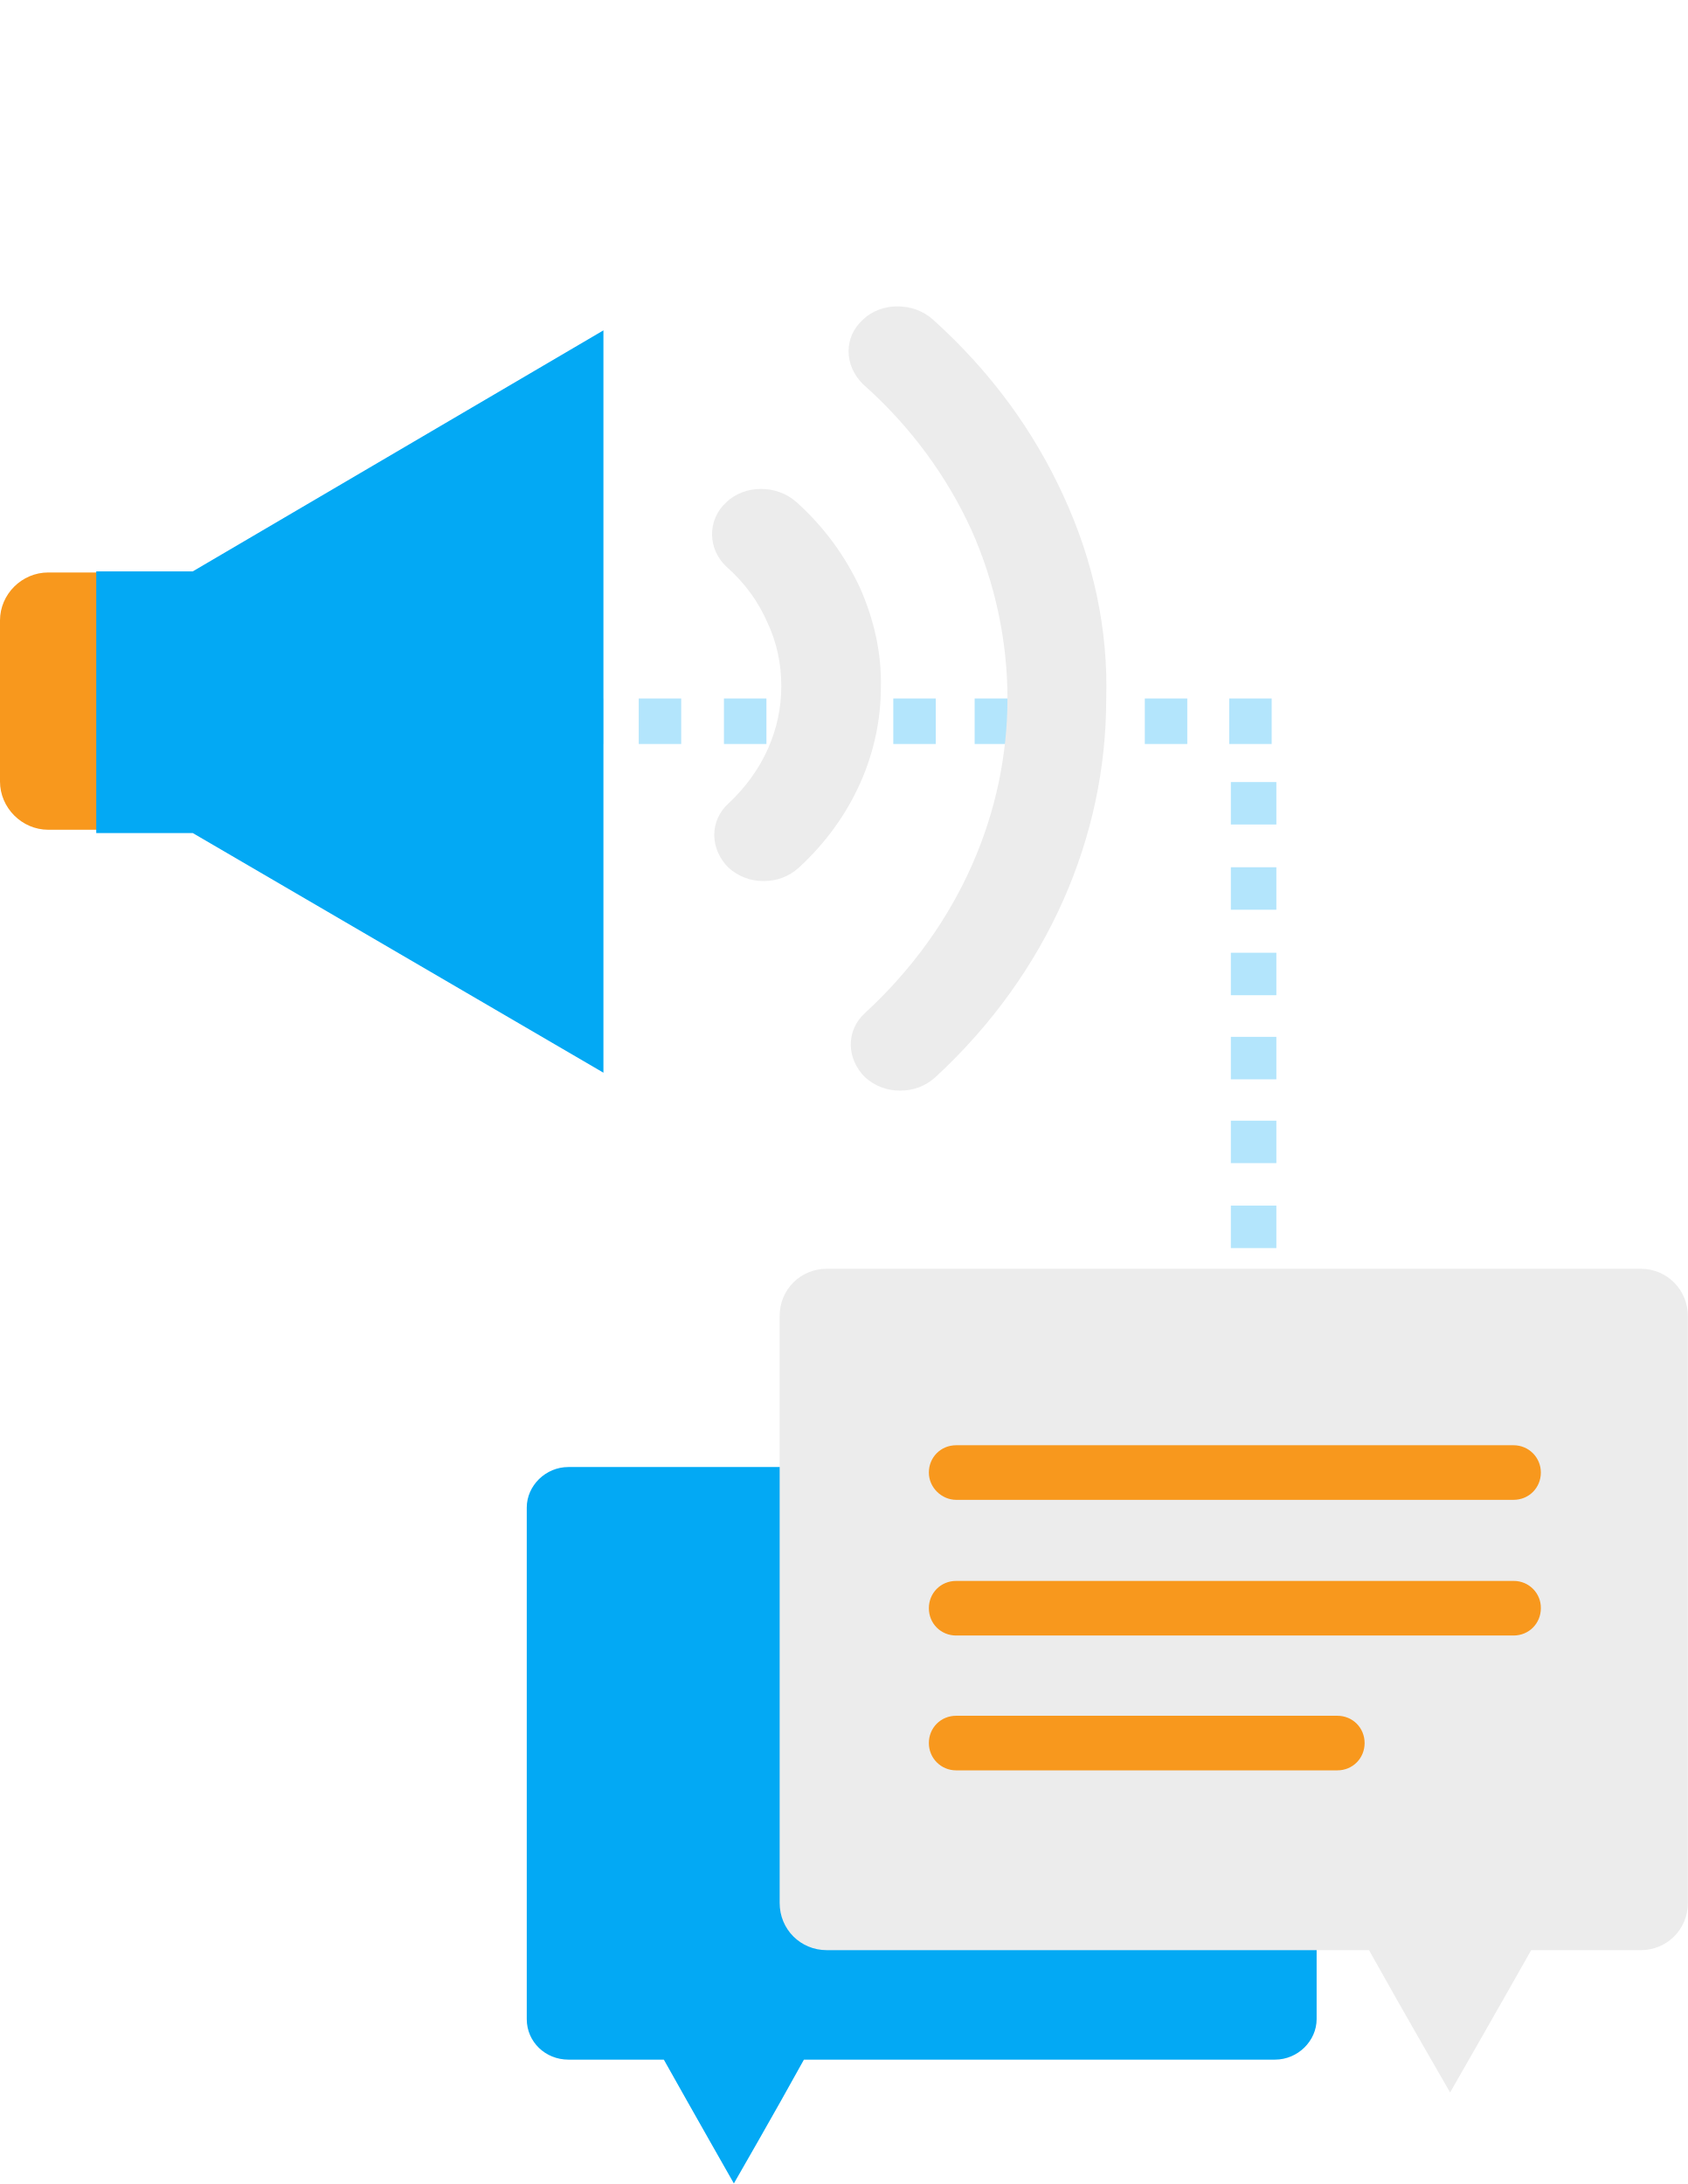
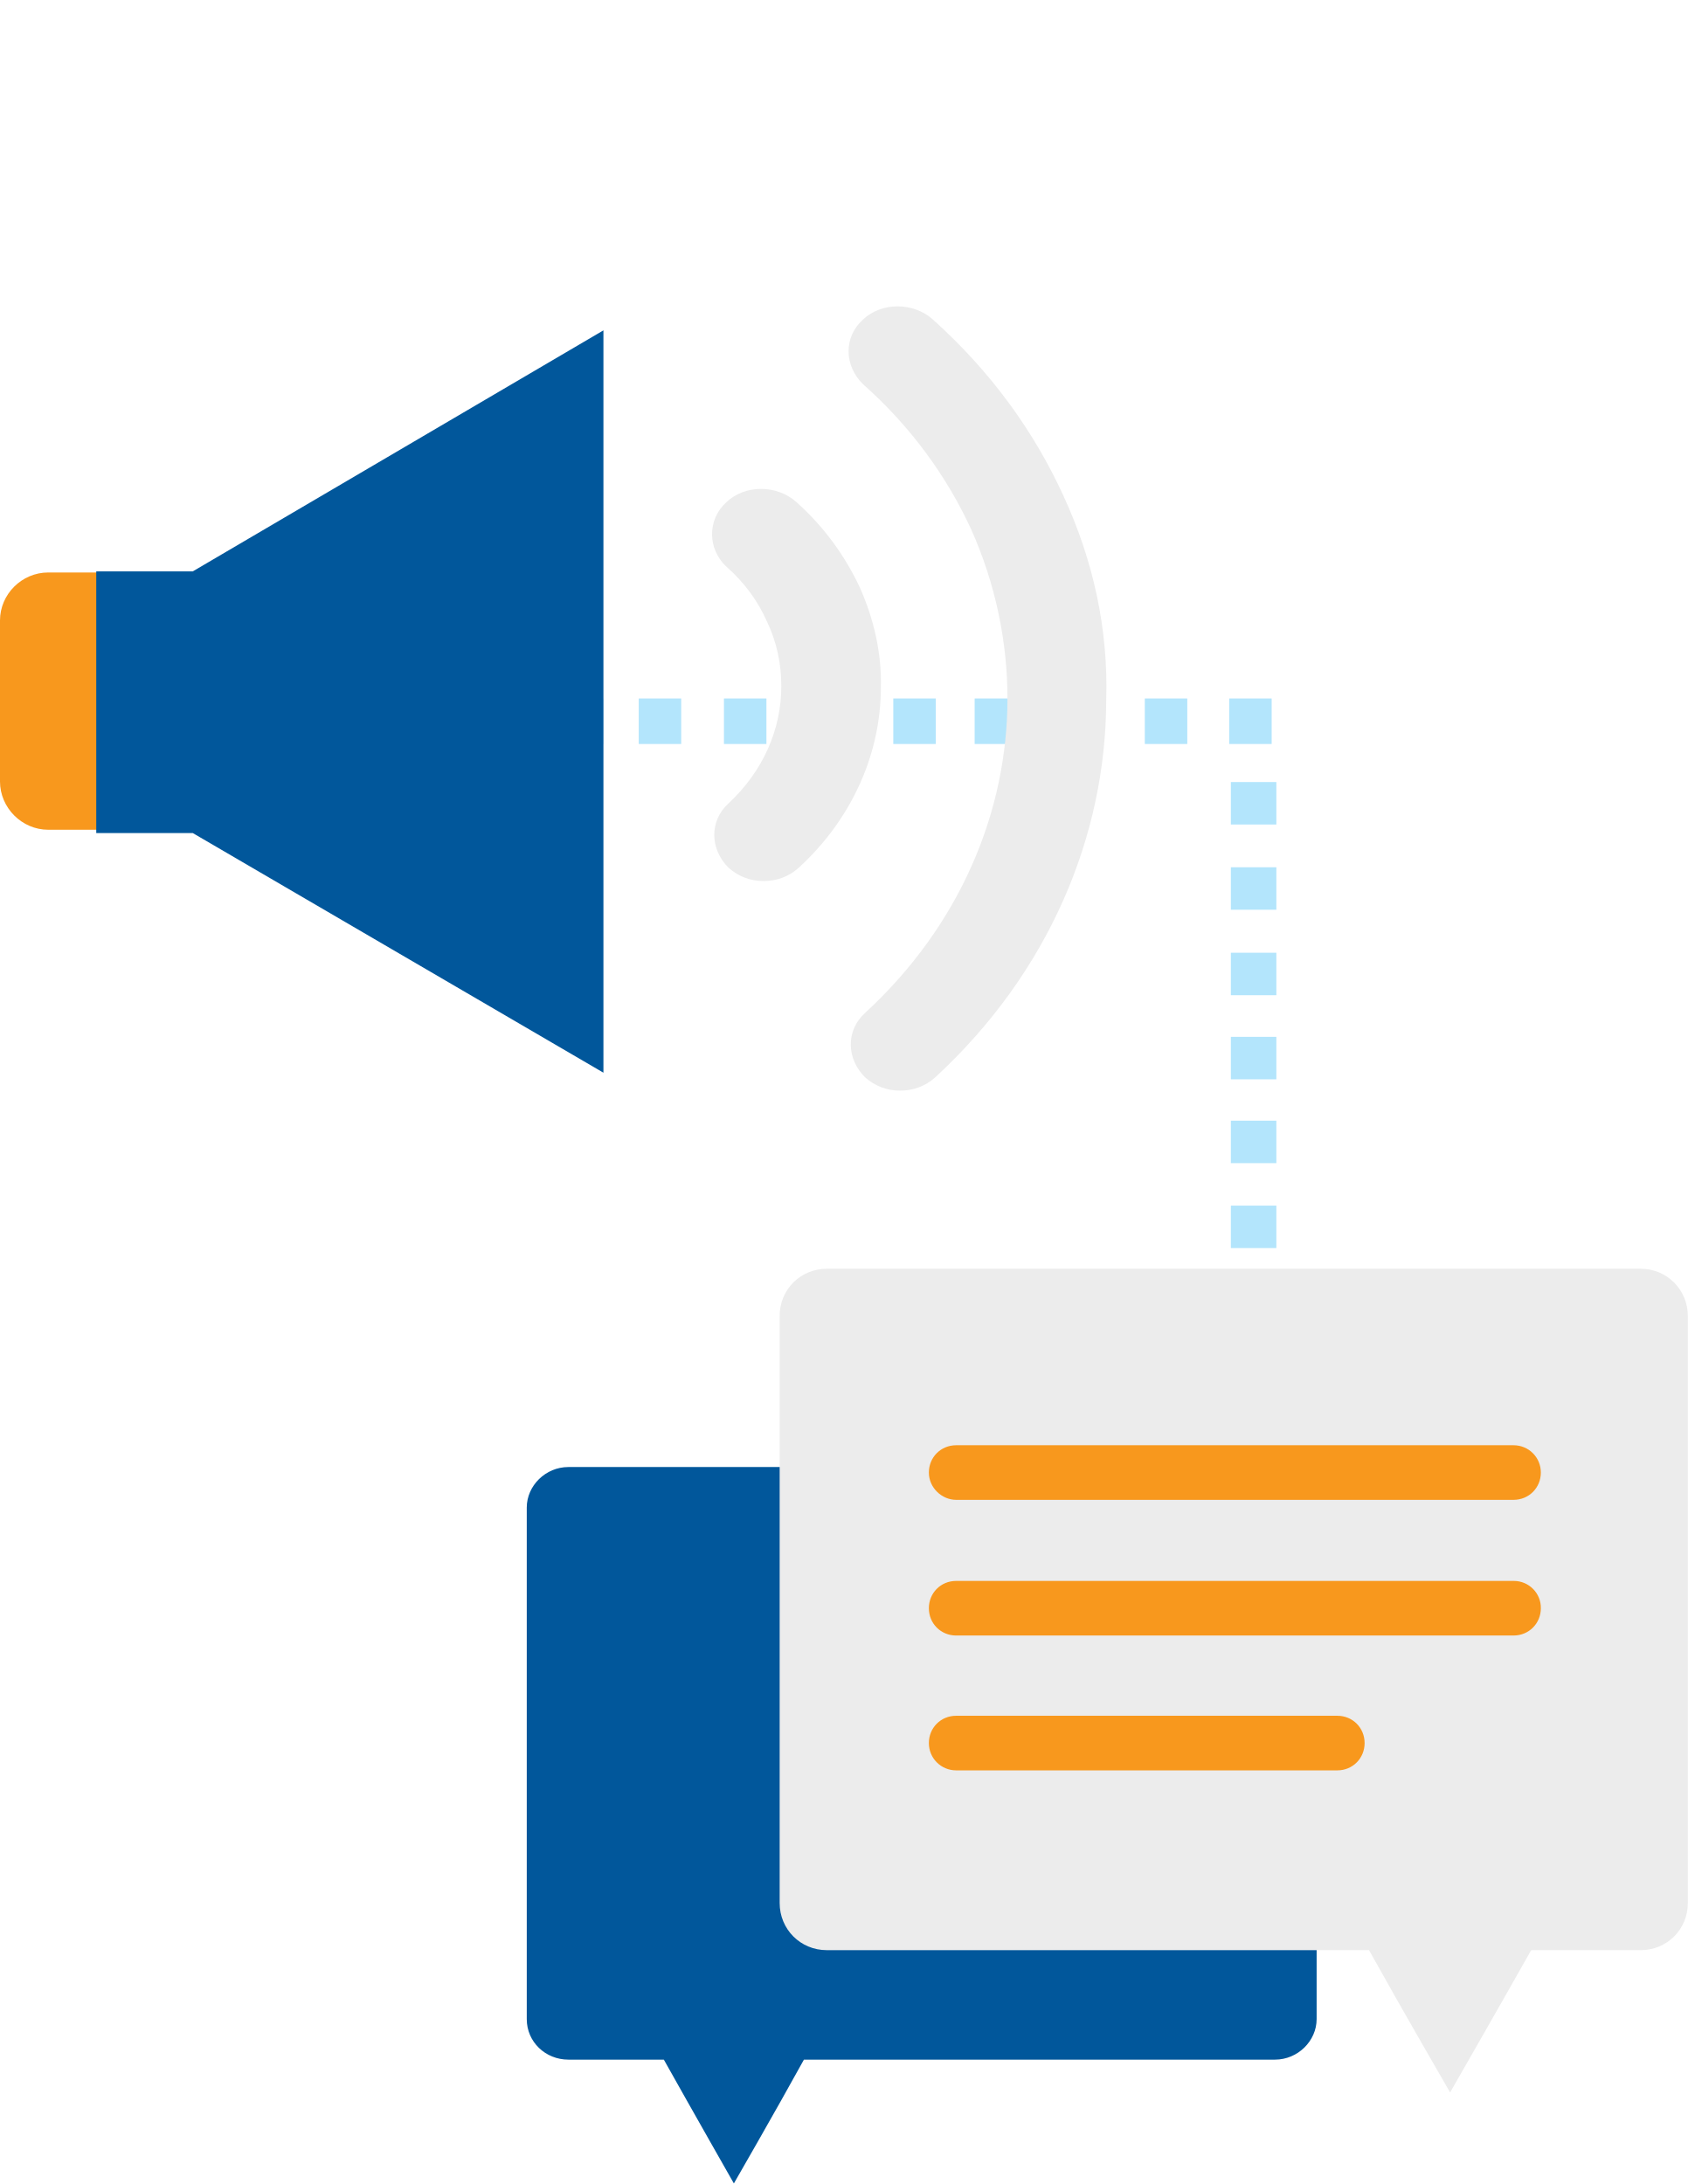
<svg xmlns="http://www.w3.org/2000/svg" version="1.1" id="Layer_1" x="0px" y="0px" viewBox="0 0 612 792" enable-background="new 0 0 612 792" xml:space="preserve">
  <g>
    <g>
      <path fill="#B3E5FC" d="M462.8,391.4h-16.5V376h16.5V391.4z M462.8,360.9h-16.5v-15.4h16.5V360.9z M462.8,329.9h-16.5v-15.4h16.5    V329.9z M462.8,299h-16.5v-15.4h16.5V299z" />
    </g>
    <g>
      <path fill="#B3E5FC" d="M353.4,269.8v-16.5h15.4v16.5H353.4z M384.3,269.8v-16.5h15.4v16.5H384.3z M415.1,269.8v-16.5h15.4v16.5    H415.1z M445.7,269.8v-16.5h15.4v16.5H445.7z" />
    </g>
    <g>
      <path fill="#B3E5FC" d="M231.6,269.8v-16.5H247v16.5H231.6z M262.5,269.8v-16.5h15.4v16.5H262.5z M293.3,269.8v-16.5h15.4v16.5    H293.3z M323.9,269.8v-16.5h15.4v16.5H323.9z" />
    </g>
    <g>
      <path fill="#B3E5FC" d="M111,269.8v-16.5h15.4v16.5H111z M141.9,269.8v-16.5h15.4v16.5H141.9z M172.7,269.8v-16.5h15.4v16.5H172.7    z M203.3,269.8v-16.5h15.4v16.5H203.3z" />
    </g>
    <g>
      <path fill="#B3E5FC" d="M462.8,514h-16.5v-15.4h16.5V514z M462.8,483.4h-16.5V468h16.5V483.4z M462.8,452.6h-16.5v-15.4h16.5    V452.6z M462.8,421.8h-16.5v-15.4h16.5V421.8z" />
    </g>
  </g>
  <g>
    <g id="Rounded_Rectangle_34_3_">
      <g>
        <path fill="#F8981D" d="M46.9,207.6H17.5C7.9,207.6,0,215.5,0,225v58.4c0,9.5,7.9,17.5,17.5,17.5h29.4c9.5,0,17.5-7.9,17.5-17.5     v-58C64.3,215.5,56.8,207.6,46.9,207.6z" />
      </g>
    </g>
    <g id="Shape_450">
      <g>
-         <polygon fill="#03A9F4" points="69.9,207.2 34.9,207.2 34.9,302.1 69.9,302.1 218.8,389 218.8,119.8    " />
+         <polygon fill="#01579B" points="69.9,207.2 34.9,207.2 34.9,302.1 69.9,302.1 218.8,389 218.8,119.8    " />
      </g>
    </g>
    <g id="Shape_451">
      <g>
        <path fill="#ECECEC" d="M385.6,179.8c-10.7-23.4-26.2-44.9-47.3-63.9c-7.1-6.4-18.7-6.4-25.4,0c-7.1,6.4-6.8,16.7,0,23.4     c17.5,15.5,30.6,33.8,39.3,52.8c8.7,19.5,13.1,40.5,13.1,61.2c0,40.9-17.1,82.2-51.6,114c-7.1,6.4-6.8,16.7,0,23.4     c3.6,3.2,7.9,4.8,12.7,4.8c4.8,0,9.1-1.6,12.7-4.8c41.3-38.1,62-87.8,62-137C401.9,228.2,396.4,203.2,385.6,179.8z M311.8,213.1     c-5.2-11.1-12.7-21.8-23-31c-7.1-6.4-18.7-6.4-25.4,0c-7.1,6.4-6.8,17.1,0,23.4c6.8,6,11.5,12.7,14.7,19.9     c3.6,7.5,5.2,15.5,5.2,23.4c0,15.5-6.4,30.6-19.1,42.5l0,0c-7.1,6.4-6.8,16.7,0,23.4c3.6,3.2,7.9,4.8,12.7,4.8s9.1-1.6,12.7-4.8     c19.9-18.3,29.8-42.1,29.8-65.5C319.7,236.9,316.9,224.6,311.8,213.1z" />
      </g>
    </g>
  </g>
  <g>
-     <path fill="#03A9F4" d="M463.1,532h-257c-8.3,0-15.1,6.8-15.1,14.7v185.5c0,8.3,6.8,14.7,15.1,14.7h34.6   c10.7,19.1,25.4,44.9,25.4,44.9s15.1-26.2,25.4-44.9h170.8c8.3,0,15.1-6.8,15.1-14.7V546.8C477.8,538.4,471,532,463.1,532" />
+     <path fill="#01579B" d="M463.1,532h-257c-8.3,0-15.1,6.8-15.1,14.7v185.5c0,8.3,6.8,14.7,15.1,14.7h34.6   c10.7,19.1,25.4,44.9,25.4,44.9s15.1-26.2,25.4-44.9h170.8c8.3,0,15.1-6.8,15.1-14.7V546.8C477.8,538.4,471,532,463.1,532" />
    <path fill="#ECECEC" d="M594.9,460.1H299.8c-9.5,0-17.1,7.5-17.1,17.1v212.9c0,9.5,7.5,17.1,17.1,17.1h196.6   c11.9,21.4,29.4,51.6,29.4,51.6s17.1-29.8,29.4-51.6h39.7c9.5,0,17.1-7.5,17.1-17.1V477.2C612,467.8,604.5,460.1,594.9,460.1" />
    <path fill="#F8981D" d="M346.7,543.9h202.1c5.6,0,9.9-4.4,9.9-9.9s-4.4-9.9-9.9-9.9H346.7c-5.6,0-9.9,4.4-9.9,9.9   S341.5,543.9,346.7,543.9 M548.9,573.3H346.7c-5.6,0-9.9,4.4-9.9,9.9c0,5.6,4.4,9.9,9.9,9.9h202.1c5.6,0,9.9-4.4,9.9-9.9   C558.8,577.8,554.4,573.3,548.9,573.3 M484.9,622.2H346.7c-5.6,0-9.9,4.4-9.9,9.9s4.4,9.9,9.9,9.9h138.2c5.6,0,9.9-4.4,9.9-9.9   C494.8,626.6,490.5,622.2,484.9,622.2" />
  </g>
</svg>
